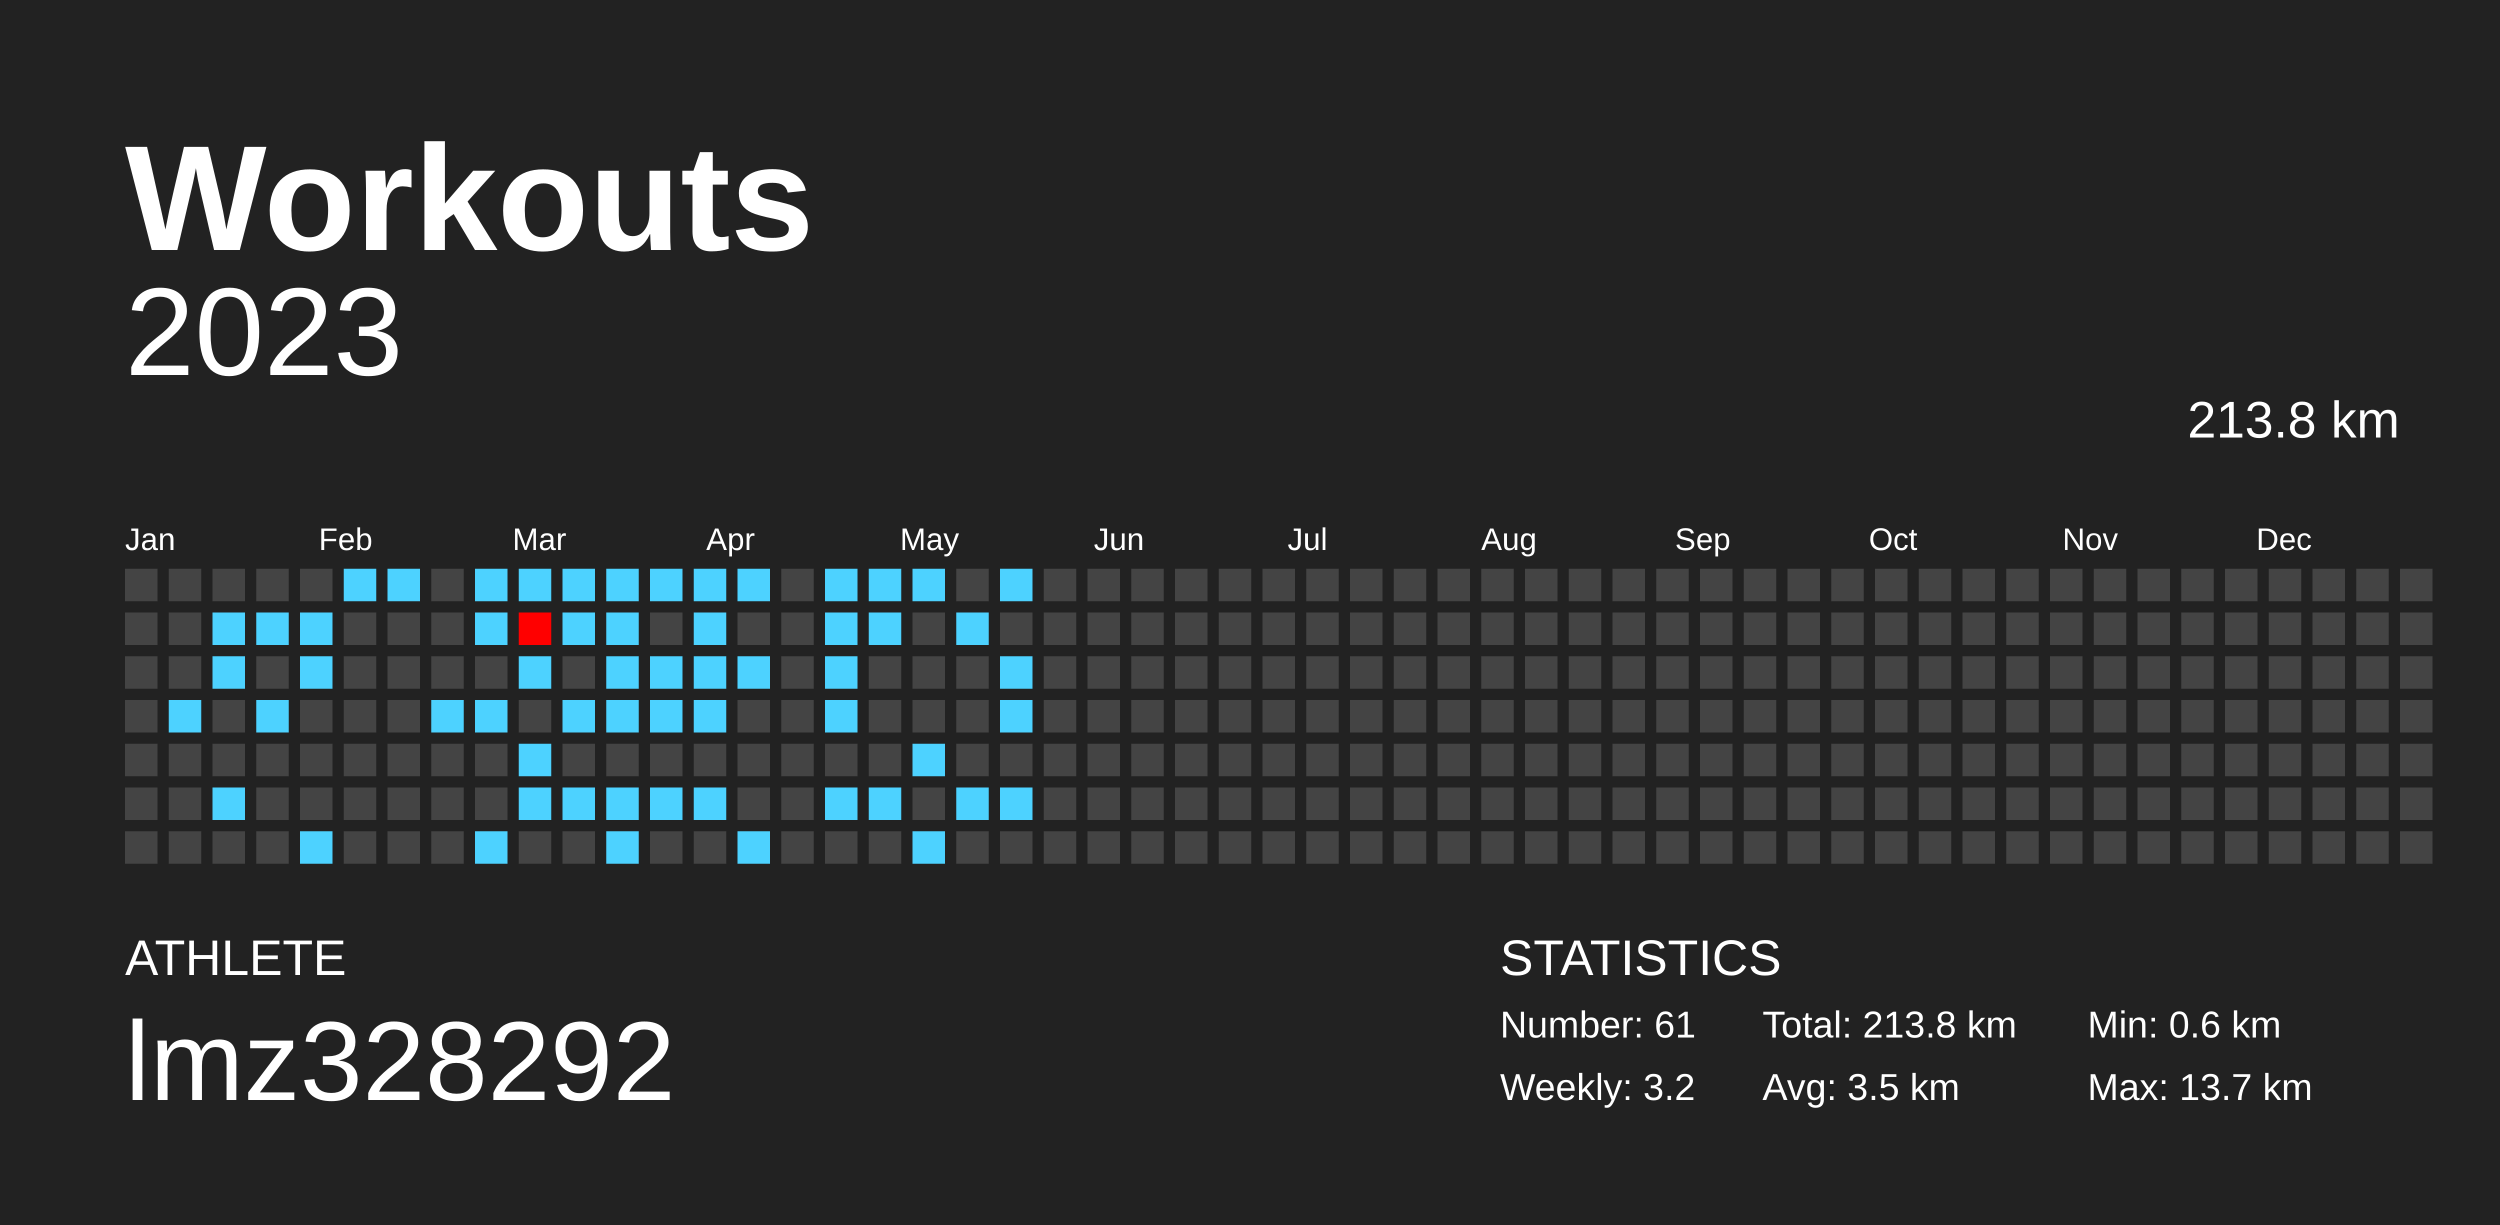
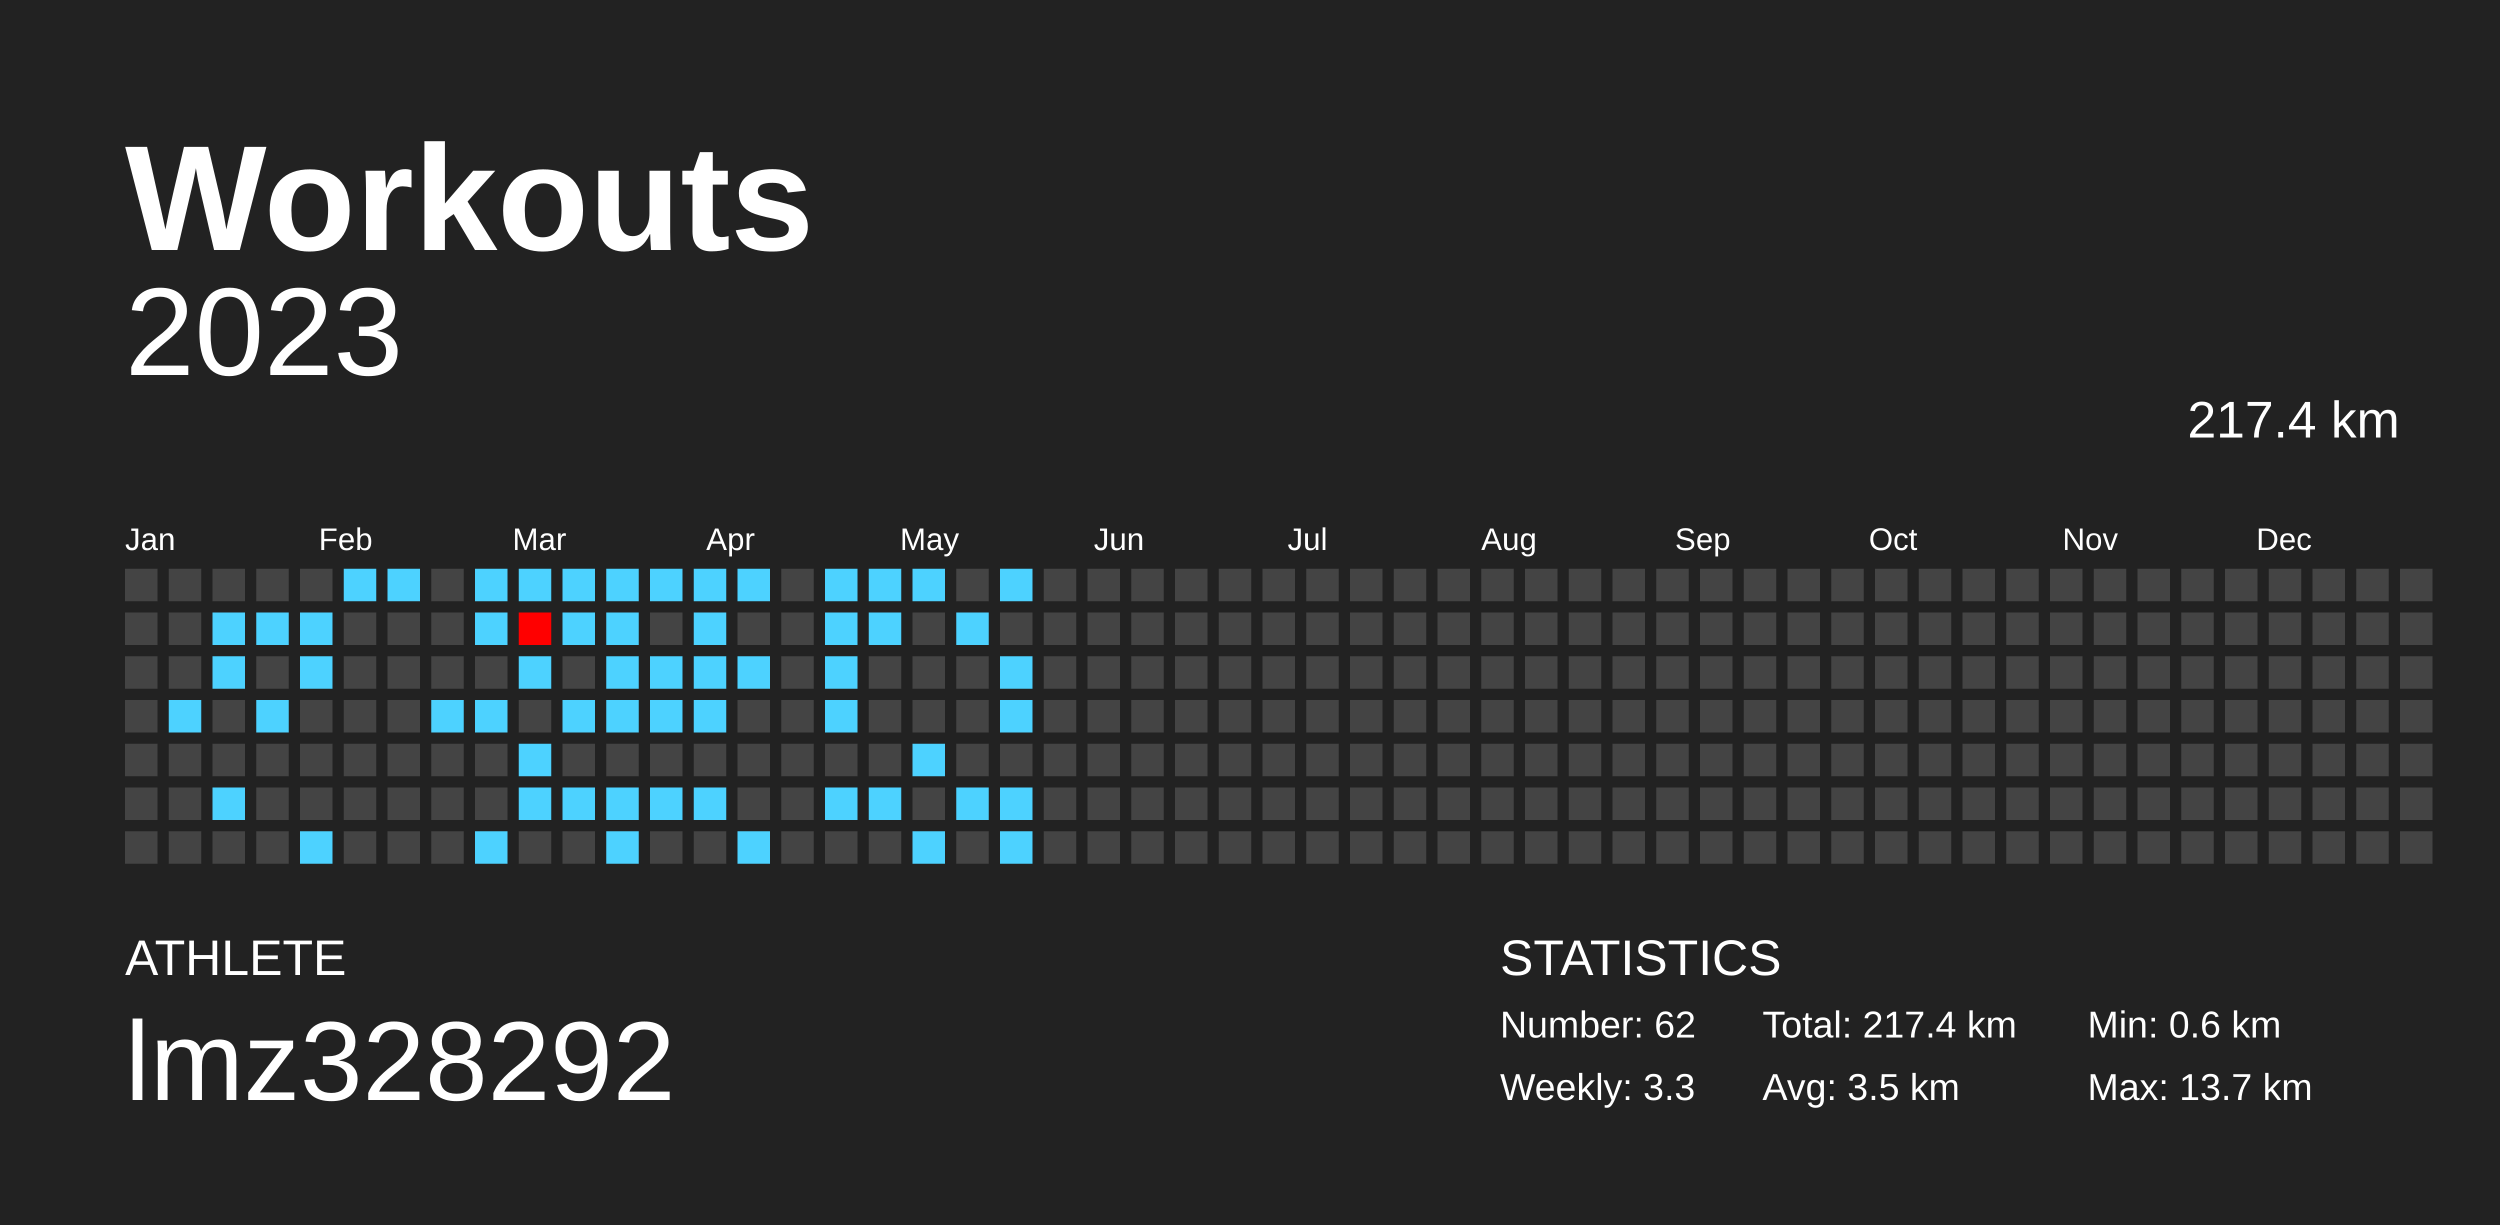
<svg xmlns="http://www.w3.org/2000/svg" baseProfile="full" height="98mm" version="1.1" viewBox="0,0,200,98" width="200mm">
  <defs />
  <rect fill="#222222" height="98" width="200" x="0" y="0" />
  <text fill="#FFFFFF" style="font-size:12px; font-family:Arial; font-weight:bold;" x="10" y="20">Workouts</text>
  <text fill="#FFFFFF" style="font-size:4px; font-family:Arial" x="10" y="78">ATHLETE</text>
  <text fill="#FFFFFF" style="font-size:9px; font-family:Arial" x="10" y="88">lmz328292</text>
  <text fill="#FFFFFF" style="font-size:4px; font-family:Arial" x="120" y="78">STATISTICS</text>
-   <text fill="#FFFFFF" style="font-size:3px; font-family:Arial" x="120" y="83">Number: 61</text>
-   <text fill="#FFFFFF" style="font-size:3px; font-family:Arial" x="120" y="88">Weekly: 3.2</text>
-   <text fill="#FFFFFF" style="font-size:3px; font-family:Arial" x="141" y="83">Total: 213.8 km</text>
+   <text fill="#FFFFFF" style="font-size:3px; font-family:Arial" x="120" y="83">Number: 62</text>
+   <text fill="#FFFFFF" style="font-size:3px; font-family:Arial" x="120" y="88">Weekly: 3.3</text>
+   <text fill="#FFFFFF" style="font-size:3px; font-family:Arial" x="141" y="83">Total: 217.4 km</text>
  <text fill="#FFFFFF" style="font-size:3px; font-family:Arial" x="141" y="88">Avg: 3.5 km</text>
  <text fill="#FFFFFF" style="font-size:3px; font-family:Arial" x="167" y="83">Min: 0.6 km</text>
  <text fill="#FFFFFF" style="font-size:3px; font-family:Arial" x="167" y="88">Max: 13.7 km</text>
  <text alignment-baseline="hanging" fill="#FFFFFF" style="font-size:10.0px; font-family:Arial;" x="10" y="30">2023</text>
-   <text alignment-baseline="hanging" fill="#FFFFFF" style="font-size:4.125px; font-family:Arial;" x="175" y="35">213.8 km</text>
+   <text alignment-baseline="hanging" fill="#FFFFFF" style="font-size:4.125px; font-family:Arial;" x="175" y="35">217.4 km</text>
  <text fill="#FFFFFF" style="font-size:2.5px; font-family:Arial" x="10.0" y="44">Jan</text>
  <text fill="#FFFFFF" style="font-size:2.5px; font-family:Arial" x="25.5" y="44">Feb</text>
  <text fill="#FFFFFF" style="font-size:2.5px; font-family:Arial" x="41.0" y="44">Mar</text>
  <text fill="#FFFFFF" style="font-size:2.5px; font-family:Arial" x="56.5" y="44">Apr</text>
  <text fill="#FFFFFF" style="font-size:2.5px; font-family:Arial" x="72.0" y="44">May</text>
  <text fill="#FFFFFF" style="font-size:2.5px; font-family:Arial" x="87.5" y="44">Jun</text>
  <text fill="#FFFFFF" style="font-size:2.5px; font-family:Arial" x="103.0" y="44">Jul</text>
  <text fill="#FFFFFF" style="font-size:2.5px; font-family:Arial" x="118.5" y="44">Aug</text>
  <text fill="#FFFFFF" style="font-size:2.5px; font-family:Arial" x="134.0" y="44">Sep</text>
  <text fill="#FFFFFF" style="font-size:2.5px; font-family:Arial" x="149.5" y="44">Oct</text>
  <text fill="#FFFFFF" style="font-size:2.5px; font-family:Arial" x="165.0" y="44">Nov</text>
  <text fill="#FFFFFF" style="font-size:2.5px; font-family:Arial" x="180.5" y="44">Dec</text>
  <rect fill="#444444" height="2.6" width="2.6" x="10.0" y="45.5" />
  <rect fill="#444444" height="2.6" width="2.6" x="10.0" y="49.0" />
  <rect fill="#444444" height="2.6" width="2.6" x="10.0" y="52.5" />
  <rect fill="#444444" height="2.6" width="2.6" x="10.0" y="56.0" />
  <rect fill="#444444" height="2.6" width="2.6" x="10.0" y="59.5" />
  <rect fill="#444444" height="2.6" width="2.6" x="10.0" y="63.0" />
  <rect fill="#444444" height="2.6" width="2.6" x="10.0" y="66.5" />
  <rect fill="#444444" height="2.6" width="2.6" x="13.5" y="45.5" />
  <rect fill="#444444" height="2.6" width="2.6" x="13.5" y="49.0" />
  <rect fill="#444444" height="2.6" width="2.6" x="13.5" y="52.5" />
  <rect fill="#4dd2ff" height="2.6" width="2.6" x="13.5" y="56.0" />
  <rect fill="#444444" height="2.6" width="2.6" x="13.5" y="59.5" />
  <rect fill="#444444" height="2.6" width="2.6" x="13.5" y="63.0" />
  <rect fill="#444444" height="2.6" width="2.6" x="13.5" y="66.5" />
  <rect fill="#444444" height="2.6" width="2.6" x="17.0" y="45.5" />
  <rect fill="#4dd2ff" height="2.6" width="2.6" x="17.0" y="49.0" />
  <rect fill="#4dd2ff" height="2.6" width="2.6" x="17.0" y="52.5" />
  <rect fill="#444444" height="2.6" width="2.6" x="17.0" y="56.0" />
  <rect fill="#444444" height="2.6" width="2.6" x="17.0" y="59.5" />
  <rect fill="#4dd2ff" height="2.6" width="2.6" x="17.0" y="63.0" />
  <rect fill="#444444" height="2.6" width="2.6" x="17.0" y="66.5" />
  <rect fill="#444444" height="2.6" width="2.6" x="20.5" y="45.5" />
  <rect fill="#4dd2ff" height="2.6" width="2.6" x="20.5" y="49.0" />
  <rect fill="#444444" height="2.6" width="2.6" x="20.5" y="52.5" />
  <rect fill="#4dd2ff" height="2.6" width="2.6" x="20.5" y="56.0" />
  <rect fill="#444444" height="2.6" width="2.6" x="20.5" y="59.5" />
  <rect fill="#444444" height="2.6" width="2.6" x="20.5" y="63.0" />
  <rect fill="#444444" height="2.6" width="2.6" x="20.5" y="66.5" />
  <rect fill="#444444" height="2.6" width="2.6" x="24.0" y="45.5" />
  <rect fill="#4dd2ff" height="2.6" width="2.6" x="24.0" y="49.0" />
  <rect fill="#4dd2ff" height="2.6" width="2.6" x="24.0" y="52.5" />
  <rect fill="#444444" height="2.6" width="2.6" x="24.0" y="56.0" />
  <rect fill="#444444" height="2.6" width="2.6" x="24.0" y="59.5" />
  <rect fill="#444444" height="2.6" width="2.6" x="24.0" y="63.0" />
  <rect fill="#4dd2ff" height="2.6" width="2.6" x="24.0" y="66.5" />
  <rect fill="#4dd2ff" height="2.6" width="2.6" x="27.5" y="45.5" />
  <rect fill="#444444" height="2.6" width="2.6" x="27.5" y="49.0" />
  <rect fill="#444444" height="2.6" width="2.6" x="27.5" y="52.5" />
  <rect fill="#444444" height="2.6" width="2.6" x="27.5" y="56.0" />
  <rect fill="#444444" height="2.6" width="2.6" x="27.5" y="59.5" />
  <rect fill="#444444" height="2.6" width="2.6" x="27.5" y="63.0" />
  <rect fill="#444444" height="2.6" width="2.6" x="27.5" y="66.5" />
  <rect fill="#4dd2ff" height="2.6" width="2.6" x="31.0" y="45.5" />
  <rect fill="#444444" height="2.6" width="2.6" x="31.0" y="49.0" />
  <rect fill="#444444" height="2.6" width="2.6" x="31.0" y="52.5" />
  <rect fill="#444444" height="2.6" width="2.6" x="31.0" y="56.0" />
  <rect fill="#444444" height="2.6" width="2.6" x="31.0" y="59.5" />
  <rect fill="#444444" height="2.6" width="2.6" x="31.0" y="63.0" />
  <rect fill="#444444" height="2.6" width="2.6" x="31.0" y="66.5" />
  <rect fill="#444444" height="2.6" width="2.6" x="34.5" y="45.5" />
  <rect fill="#444444" height="2.6" width="2.6" x="34.5" y="49.0" />
  <rect fill="#444444" height="2.6" width="2.6" x="34.5" y="52.5" />
  <rect fill="#4dd2ff" height="2.6" width="2.6" x="34.5" y="56.0" />
  <rect fill="#444444" height="2.6" width="2.6" x="34.5" y="59.5" />
  <rect fill="#444444" height="2.6" width="2.6" x="34.5" y="63.0" />
  <rect fill="#444444" height="2.6" width="2.6" x="34.5" y="66.5" />
  <rect fill="#4dd2ff" height="2.6" width="2.6" x="38.0" y="45.5" />
  <rect fill="#4dd2ff" height="2.6" width="2.6" x="38.0" y="49.0" />
  <rect fill="#444444" height="2.6" width="2.6" x="38.0" y="52.5" />
  <rect fill="#4dd2ff" height="2.6" width="2.6" x="38.0" y="56.0" />
  <rect fill="#444444" height="2.6" width="2.6" x="38.0" y="59.5" />
  <rect fill="#444444" height="2.6" width="2.6" x="38.0" y="63.0" />
  <rect fill="#4dd2ff" height="2.6" width="2.6" x="38.0" y="66.5" />
  <rect fill="#4dd2ff" height="2.6" width="2.6" x="41.5" y="45.5" />
  <rect fill="#ff0000" height="2.6" width="2.6" x="41.5" y="49.0" />
  <rect fill="#4dd2ff" height="2.6" width="2.6" x="41.5" y="52.5" />
  <rect fill="#444444" height="2.6" width="2.6" x="41.5" y="56.0" />
  <rect fill="#4dd2ff" height="2.6" width="2.6" x="41.5" y="59.5" />
  <rect fill="#4dd2ff" height="2.6" width="2.6" x="41.5" y="63.0" />
  <rect fill="#444444" height="2.6" width="2.6" x="41.5" y="66.5" />
  <rect fill="#4dd2ff" height="2.6" width="2.6" x="45.0" y="45.5" />
  <rect fill="#4dd2ff" height="2.6" width="2.6" x="45.0" y="49.0" />
  <rect fill="#444444" height="2.6" width="2.6" x="45.0" y="52.5" />
  <rect fill="#4dd2ff" height="2.6" width="2.6" x="45.0" y="56.0" />
  <rect fill="#444444" height="2.6" width="2.6" x="45.0" y="59.5" />
  <rect fill="#4dd2ff" height="2.6" width="2.6" x="45.0" y="63.0" />
  <rect fill="#444444" height="2.6" width="2.6" x="45.0" y="66.5" />
  <rect fill="#4dd2ff" height="2.6" width="2.6" x="48.5" y="45.5" />
  <rect fill="#4dd2ff" height="2.6" width="2.6" x="48.5" y="49.0" />
  <rect fill="#4dd2ff" height="2.6" width="2.6" x="48.5" y="52.5" />
  <rect fill="#4dd2ff" height="2.6" width="2.6" x="48.5" y="56.0" />
  <rect fill="#444444" height="2.6" width="2.6" x="48.5" y="59.5" />
  <rect fill="#4dd2ff" height="2.6" width="2.6" x="48.5" y="63.0" />
  <rect fill="#4dd2ff" height="2.6" width="2.6" x="48.5" y="66.5" />
  <rect fill="#4dd2ff" height="2.6" width="2.6" x="52.0" y="45.5" />
  <rect fill="#444444" height="2.6" width="2.6" x="52.0" y="49.0" />
  <rect fill="#4dd2ff" height="2.6" width="2.6" x="52.0" y="52.5" />
  <rect fill="#4dd2ff" height="2.6" width="2.6" x="52.0" y="56.0" />
  <rect fill="#444444" height="2.6" width="2.6" x="52.0" y="59.5" />
  <rect fill="#4dd2ff" height="2.6" width="2.6" x="52.0" y="63.0" />
  <rect fill="#444444" height="2.6" width="2.6" x="52.0" y="66.5" />
  <rect fill="#4dd2ff" height="2.6" width="2.6" x="55.5" y="45.5" />
  <rect fill="#4dd2ff" height="2.6" width="2.6" x="55.5" y="49.0" />
  <rect fill="#4dd2ff" height="2.6" width="2.6" x="55.5" y="52.5" />
  <rect fill="#4dd2ff" height="2.6" width="2.6" x="55.5" y="56.0" />
  <rect fill="#444444" height="2.6" width="2.6" x="55.5" y="59.5" />
  <rect fill="#4dd2ff" height="2.6" width="2.6" x="55.5" y="63.0" />
  <rect fill="#444444" height="2.6" width="2.6" x="55.5" y="66.5" />
  <rect fill="#4dd2ff" height="2.6" width="2.6" x="59.0" y="45.5" />
  <rect fill="#444444" height="2.6" width="2.6" x="59.0" y="49.0" />
  <rect fill="#4dd2ff" height="2.6" width="2.6" x="59.0" y="52.5" />
  <rect fill="#444444" height="2.6" width="2.6" x="59.0" y="56.0" />
  <rect fill="#444444" height="2.6" width="2.6" x="59.0" y="59.5" />
  <rect fill="#444444" height="2.6" width="2.6" x="59.0" y="63.0" />
  <rect fill="#4dd2ff" height="2.6" width="2.6" x="59.0" y="66.5" />
  <rect fill="#444444" height="2.6" width="2.6" x="62.5" y="45.5" />
  <rect fill="#444444" height="2.6" width="2.6" x="62.5" y="49.0" />
  <rect fill="#444444" height="2.6" width="2.6" x="62.5" y="52.5" />
  <rect fill="#444444" height="2.6" width="2.6" x="62.5" y="56.0" />
  <rect fill="#444444" height="2.6" width="2.6" x="62.5" y="59.5" />
  <rect fill="#444444" height="2.6" width="2.6" x="62.5" y="63.0" />
  <rect fill="#444444" height="2.6" width="2.6" x="62.5" y="66.5" />
  <rect fill="#4dd2ff" height="2.6" width="2.6" x="66.0" y="45.5" />
  <rect fill="#4dd2ff" height="2.6" width="2.6" x="66.0" y="49.0" />
  <rect fill="#4dd2ff" height="2.6" width="2.6" x="66.0" y="52.5" />
  <rect fill="#4dd2ff" height="2.6" width="2.6" x="66.0" y="56.0" />
  <rect fill="#444444" height="2.6" width="2.6" x="66.0" y="59.5" />
  <rect fill="#4dd2ff" height="2.6" width="2.6" x="66.0" y="63.0" />
  <rect fill="#444444" height="2.6" width="2.6" x="66.0" y="66.5" />
  <rect fill="#4dd2ff" height="2.6" width="2.6" x="69.5" y="45.5" />
  <rect fill="#4dd2ff" height="2.6" width="2.6" x="69.5" y="49.0" />
  <rect fill="#444444" height="2.6" width="2.6" x="69.5" y="52.5" />
  <rect fill="#444444" height="2.6" width="2.6" x="69.5" y="56.0" />
  <rect fill="#444444" height="2.6" width="2.6" x="69.5" y="59.5" />
  <rect fill="#4dd2ff" height="2.6" width="2.6" x="69.5" y="63.0" />
  <rect fill="#444444" height="2.6" width="2.6" x="69.5" y="66.5" />
  <rect fill="#4dd2ff" height="2.6" width="2.6" x="73.0" y="45.5" />
  <rect fill="#444444" height="2.6" width="2.6" x="73.0" y="49.0" />
  <rect fill="#444444" height="2.6" width="2.6" x="73.0" y="52.5" />
  <rect fill="#444444" height="2.6" width="2.6" x="73.0" y="56.0" />
  <rect fill="#4dd2ff" height="2.6" width="2.6" x="73.0" y="59.5" />
  <rect fill="#444444" height="2.6" width="2.6" x="73.0" y="63.0" />
  <rect fill="#4dd2ff" height="2.6" width="2.6" x="73.0" y="66.5" />
  <rect fill="#444444" height="2.6" width="2.6" x="76.5" y="45.5" />
  <rect fill="#4dd2ff" height="2.6" width="2.6" x="76.5" y="49.0" />
  <rect fill="#444444" height="2.6" width="2.6" x="76.5" y="52.5" />
  <rect fill="#444444" height="2.6" width="2.6" x="76.5" y="56.0" />
  <rect fill="#444444" height="2.6" width="2.6" x="76.5" y="59.5" />
  <rect fill="#4dd2ff" height="2.6" width="2.6" x="76.5" y="63.0" />
  <rect fill="#444444" height="2.6" width="2.6" x="76.5" y="66.5" />
  <rect fill="#4dd2ff" height="2.6" width="2.6" x="80.0" y="45.5" />
  <rect fill="#444444" height="2.6" width="2.6" x="80.0" y="49.0" />
  <rect fill="#4dd2ff" height="2.6" width="2.6" x="80.0" y="52.5" />
  <rect fill="#4dd2ff" height="2.6" width="2.6" x="80.0" y="56.0" />
  <rect fill="#444444" height="2.6" width="2.6" x="80.0" y="59.5" />
  <rect fill="#4dd2ff" height="2.6" width="2.6" x="80.0" y="63.0" />
-   <rect fill="#444444" height="2.6" width="2.6" x="80.0" y="66.5" />
+   <rect fill="#4dd2ff" height="2.6" width="2.6" x="80.0" y="66.5" />
  <rect fill="#444444" height="2.6" width="2.6" x="83.5" y="45.5" />
  <rect fill="#444444" height="2.6" width="2.6" x="83.5" y="49.0" />
  <rect fill="#444444" height="2.6" width="2.6" x="83.5" y="52.5" />
  <rect fill="#444444" height="2.6" width="2.6" x="83.5" y="56.0" />
  <rect fill="#444444" height="2.6" width="2.6" x="83.5" y="59.5" />
  <rect fill="#444444" height="2.6" width="2.6" x="83.5" y="63.0" />
  <rect fill="#444444" height="2.6" width="2.6" x="83.5" y="66.5" />
  <rect fill="#444444" height="2.6" width="2.6" x="87.0" y="45.5" />
  <rect fill="#444444" height="2.6" width="2.6" x="87.0" y="49.0" />
  <rect fill="#444444" height="2.6" width="2.6" x="87.0" y="52.5" />
  <rect fill="#444444" height="2.6" width="2.6" x="87.0" y="56.0" />
  <rect fill="#444444" height="2.6" width="2.6" x="87.0" y="59.5" />
  <rect fill="#444444" height="2.6" width="2.6" x="87.0" y="63.0" />
  <rect fill="#444444" height="2.6" width="2.6" x="87.0" y="66.5" />
  <rect fill="#444444" height="2.6" width="2.6" x="90.5" y="45.5" />
  <rect fill="#444444" height="2.6" width="2.6" x="90.5" y="49.0" />
  <rect fill="#444444" height="2.6" width="2.6" x="90.5" y="52.5" />
  <rect fill="#444444" height="2.6" width="2.6" x="90.5" y="56.0" />
  <rect fill="#444444" height="2.6" width="2.6" x="90.5" y="59.5" />
  <rect fill="#444444" height="2.6" width="2.6" x="90.5" y="63.0" />
  <rect fill="#444444" height="2.6" width="2.6" x="90.5" y="66.5" />
  <rect fill="#444444" height="2.6" width="2.6" x="94.0" y="45.5" />
  <rect fill="#444444" height="2.6" width="2.6" x="94.0" y="49.0" />
  <rect fill="#444444" height="2.6" width="2.6" x="94.0" y="52.5" />
  <rect fill="#444444" height="2.6" width="2.6" x="94.0" y="56.0" />
  <rect fill="#444444" height="2.6" width="2.6" x="94.0" y="59.5" />
  <rect fill="#444444" height="2.6" width="2.6" x="94.0" y="63.0" />
  <rect fill="#444444" height="2.6" width="2.6" x="94.0" y="66.5" />
  <rect fill="#444444" height="2.6" width="2.6" x="97.5" y="45.5" />
  <rect fill="#444444" height="2.6" width="2.6" x="97.5" y="49.0" />
  <rect fill="#444444" height="2.6" width="2.6" x="97.5" y="52.5" />
  <rect fill="#444444" height="2.6" width="2.6" x="97.5" y="56.0" />
  <rect fill="#444444" height="2.6" width="2.6" x="97.5" y="59.5" />
  <rect fill="#444444" height="2.6" width="2.6" x="97.5" y="63.0" />
  <rect fill="#444444" height="2.6" width="2.6" x="97.5" y="66.5" />
  <rect fill="#444444" height="2.6" width="2.6" x="101.0" y="45.5" />
  <rect fill="#444444" height="2.6" width="2.6" x="101.0" y="49.0" />
  <rect fill="#444444" height="2.6" width="2.6" x="101.0" y="52.5" />
  <rect fill="#444444" height="2.6" width="2.6" x="101.0" y="56.0" />
  <rect fill="#444444" height="2.6" width="2.6" x="101.0" y="59.5" />
  <rect fill="#444444" height="2.6" width="2.6" x="101.0" y="63.0" />
  <rect fill="#444444" height="2.6" width="2.6" x="101.0" y="66.5" />
  <rect fill="#444444" height="2.6" width="2.6" x="104.5" y="45.5" />
  <rect fill="#444444" height="2.6" width="2.6" x="104.5" y="49.0" />
  <rect fill="#444444" height="2.6" width="2.6" x="104.5" y="52.5" />
  <rect fill="#444444" height="2.6" width="2.6" x="104.5" y="56.0" />
  <rect fill="#444444" height="2.6" width="2.6" x="104.5" y="59.5" />
  <rect fill="#444444" height="2.6" width="2.6" x="104.5" y="63.0" />
  <rect fill="#444444" height="2.6" width="2.6" x="104.5" y="66.5" />
  <rect fill="#444444" height="2.6" width="2.6" x="108.0" y="45.5" />
  <rect fill="#444444" height="2.6" width="2.6" x="108.0" y="49.0" />
  <rect fill="#444444" height="2.6" width="2.6" x="108.0" y="52.5" />
  <rect fill="#444444" height="2.6" width="2.6" x="108.0" y="56.0" />
  <rect fill="#444444" height="2.6" width="2.6" x="108.0" y="59.5" />
  <rect fill="#444444" height="2.6" width="2.6" x="108.0" y="63.0" />
  <rect fill="#444444" height="2.6" width="2.6" x="108.0" y="66.5" />
  <rect fill="#444444" height="2.6" width="2.6" x="111.5" y="45.5" />
  <rect fill="#444444" height="2.6" width="2.6" x="111.5" y="49.0" />
  <rect fill="#444444" height="2.6" width="2.6" x="111.5" y="52.5" />
  <rect fill="#444444" height="2.6" width="2.6" x="111.5" y="56.0" />
  <rect fill="#444444" height="2.6" width="2.6" x="111.5" y="59.5" />
  <rect fill="#444444" height="2.6" width="2.6" x="111.5" y="63.0" />
  <rect fill="#444444" height="2.6" width="2.6" x="111.5" y="66.5" />
  <rect fill="#444444" height="2.6" width="2.6" x="115.0" y="45.5" />
  <rect fill="#444444" height="2.6" width="2.6" x="115.0" y="49.0" />
  <rect fill="#444444" height="2.6" width="2.6" x="115.0" y="52.5" />
  <rect fill="#444444" height="2.6" width="2.6" x="115.0" y="56.0" />
  <rect fill="#444444" height="2.6" width="2.6" x="115.0" y="59.5" />
  <rect fill="#444444" height="2.6" width="2.6" x="115.0" y="63.0" />
  <rect fill="#444444" height="2.6" width="2.6" x="115.0" y="66.5" />
  <rect fill="#444444" height="2.6" width="2.6" x="118.5" y="45.5" />
  <rect fill="#444444" height="2.6" width="2.6" x="118.5" y="49.0" />
  <rect fill="#444444" height="2.6" width="2.6" x="118.5" y="52.5" />
  <rect fill="#444444" height="2.6" width="2.6" x="118.5" y="56.0" />
  <rect fill="#444444" height="2.6" width="2.6" x="118.5" y="59.5" />
  <rect fill="#444444" height="2.6" width="2.6" x="118.5" y="63.0" />
  <rect fill="#444444" height="2.6" width="2.6" x="118.5" y="66.5" />
  <rect fill="#444444" height="2.6" width="2.6" x="122.0" y="45.5" />
  <rect fill="#444444" height="2.6" width="2.6" x="122.0" y="49.0" />
  <rect fill="#444444" height="2.6" width="2.6" x="122.0" y="52.5" />
  <rect fill="#444444" height="2.6" width="2.6" x="122.0" y="56.0" />
  <rect fill="#444444" height="2.6" width="2.6" x="122.0" y="59.5" />
  <rect fill="#444444" height="2.6" width="2.6" x="122.0" y="63.0" />
  <rect fill="#444444" height="2.6" width="2.6" x="122.0" y="66.5" />
  <rect fill="#444444" height="2.6" width="2.6" x="125.5" y="45.5" />
  <rect fill="#444444" height="2.6" width="2.6" x="125.5" y="49.0" />
  <rect fill="#444444" height="2.6" width="2.6" x="125.5" y="52.5" />
  <rect fill="#444444" height="2.6" width="2.6" x="125.5" y="56.0" />
  <rect fill="#444444" height="2.6" width="2.6" x="125.5" y="59.5" />
  <rect fill="#444444" height="2.6" width="2.6" x="125.5" y="63.0" />
  <rect fill="#444444" height="2.6" width="2.6" x="125.5" y="66.5" />
  <rect fill="#444444" height="2.6" width="2.6" x="129.0" y="45.5" />
  <rect fill="#444444" height="2.6" width="2.6" x="129.0" y="49.0" />
  <rect fill="#444444" height="2.6" width="2.6" x="129.0" y="52.5" />
  <rect fill="#444444" height="2.6" width="2.6" x="129.0" y="56.0" />
  <rect fill="#444444" height="2.6" width="2.6" x="129.0" y="59.5" />
  <rect fill="#444444" height="2.6" width="2.6" x="129.0" y="63.0" />
  <rect fill="#444444" height="2.6" width="2.6" x="129.0" y="66.5" />
  <rect fill="#444444" height="2.6" width="2.6" x="132.5" y="45.5" />
  <rect fill="#444444" height="2.6" width="2.6" x="132.5" y="49.0" />
  <rect fill="#444444" height="2.6" width="2.6" x="132.5" y="52.5" />
  <rect fill="#444444" height="2.6" width="2.6" x="132.5" y="56.0" />
  <rect fill="#444444" height="2.6" width="2.6" x="132.5" y="59.5" />
  <rect fill="#444444" height="2.6" width="2.6" x="132.5" y="63.0" />
  <rect fill="#444444" height="2.6" width="2.6" x="132.5" y="66.5" />
  <rect fill="#444444" height="2.6" width="2.6" x="136.0" y="45.5" />
  <rect fill="#444444" height="2.6" width="2.6" x="136.0" y="49.0" />
  <rect fill="#444444" height="2.6" width="2.6" x="136.0" y="52.5" />
  <rect fill="#444444" height="2.6" width="2.6" x="136.0" y="56.0" />
  <rect fill="#444444" height="2.6" width="2.6" x="136.0" y="59.5" />
  <rect fill="#444444" height="2.6" width="2.6" x="136.0" y="63.0" />
  <rect fill="#444444" height="2.6" width="2.6" x="136.0" y="66.5" />
  <rect fill="#444444" height="2.6" width="2.6" x="139.5" y="45.5" />
  <rect fill="#444444" height="2.6" width="2.6" x="139.5" y="49.0" />
  <rect fill="#444444" height="2.6" width="2.6" x="139.5" y="52.5" />
  <rect fill="#444444" height="2.6" width="2.6" x="139.5" y="56.0" />
  <rect fill="#444444" height="2.6" width="2.6" x="139.5" y="59.5" />
  <rect fill="#444444" height="2.6" width="2.6" x="139.5" y="63.0" />
  <rect fill="#444444" height="2.6" width="2.6" x="139.5" y="66.5" />
  <rect fill="#444444" height="2.6" width="2.6" x="143.0" y="45.5" />
  <rect fill="#444444" height="2.6" width="2.6" x="143.0" y="49.0" />
  <rect fill="#444444" height="2.6" width="2.6" x="143.0" y="52.5" />
  <rect fill="#444444" height="2.6" width="2.6" x="143.0" y="56.0" />
  <rect fill="#444444" height="2.6" width="2.6" x="143.0" y="59.5" />
  <rect fill="#444444" height="2.6" width="2.6" x="143.0" y="63.0" />
  <rect fill="#444444" height="2.6" width="2.6" x="143.0" y="66.5" />
  <rect fill="#444444" height="2.6" width="2.6" x="146.5" y="45.5" />
  <rect fill="#444444" height="2.6" width="2.6" x="146.5" y="49.0" />
  <rect fill="#444444" height="2.6" width="2.6" x="146.5" y="52.5" />
  <rect fill="#444444" height="2.6" width="2.6" x="146.5" y="56.0" />
  <rect fill="#444444" height="2.6" width="2.6" x="146.5" y="59.5" />
  <rect fill="#444444" height="2.6" width="2.6" x="146.5" y="63.0" />
  <rect fill="#444444" height="2.6" width="2.6" x="146.5" y="66.5" />
  <rect fill="#444444" height="2.6" width="2.6" x="150.0" y="45.5" />
  <rect fill="#444444" height="2.6" width="2.6" x="150.0" y="49.0" />
  <rect fill="#444444" height="2.6" width="2.6" x="150.0" y="52.5" />
  <rect fill="#444444" height="2.6" width="2.6" x="150.0" y="56.0" />
  <rect fill="#444444" height="2.6" width="2.6" x="150.0" y="59.5" />
  <rect fill="#444444" height="2.6" width="2.6" x="150.0" y="63.0" />
  <rect fill="#444444" height="2.6" width="2.6" x="150.0" y="66.5" />
  <rect fill="#444444" height="2.6" width="2.6" x="153.5" y="45.5" />
  <rect fill="#444444" height="2.6" width="2.6" x="153.5" y="49.0" />
  <rect fill="#444444" height="2.6" width="2.6" x="153.5" y="52.5" />
  <rect fill="#444444" height="2.6" width="2.6" x="153.5" y="56.0" />
  <rect fill="#444444" height="2.6" width="2.6" x="153.5" y="59.5" />
  <rect fill="#444444" height="2.6" width="2.6" x="153.5" y="63.0" />
  <rect fill="#444444" height="2.6" width="2.6" x="153.5" y="66.5" />
  <rect fill="#444444" height="2.6" width="2.6" x="157.0" y="45.5" />
  <rect fill="#444444" height="2.6" width="2.6" x="157.0" y="49.0" />
  <rect fill="#444444" height="2.6" width="2.6" x="157.0" y="52.5" />
  <rect fill="#444444" height="2.6" width="2.6" x="157.0" y="56.0" />
  <rect fill="#444444" height="2.6" width="2.6" x="157.0" y="59.5" />
  <rect fill="#444444" height="2.6" width="2.6" x="157.0" y="63.0" />
  <rect fill="#444444" height="2.6" width="2.6" x="157.0" y="66.5" />
  <rect fill="#444444" height="2.6" width="2.6" x="160.5" y="45.5" />
  <rect fill="#444444" height="2.6" width="2.6" x="160.5" y="49.0" />
  <rect fill="#444444" height="2.6" width="2.6" x="160.5" y="52.5" />
  <rect fill="#444444" height="2.6" width="2.6" x="160.5" y="56.0" />
  <rect fill="#444444" height="2.6" width="2.6" x="160.5" y="59.5" />
  <rect fill="#444444" height="2.6" width="2.6" x="160.5" y="63.0" />
  <rect fill="#444444" height="2.6" width="2.6" x="160.5" y="66.5" />
  <rect fill="#444444" height="2.6" width="2.6" x="164.0" y="45.5" />
  <rect fill="#444444" height="2.6" width="2.6" x="164.0" y="49.0" />
  <rect fill="#444444" height="2.6" width="2.6" x="164.0" y="52.5" />
  <rect fill="#444444" height="2.6" width="2.6" x="164.0" y="56.0" />
  <rect fill="#444444" height="2.6" width="2.6" x="164.0" y="59.5" />
  <rect fill="#444444" height="2.6" width="2.6" x="164.0" y="63.0" />
  <rect fill="#444444" height="2.6" width="2.6" x="164.0" y="66.5" />
  <rect fill="#444444" height="2.6" width="2.6" x="167.5" y="45.5" />
  <rect fill="#444444" height="2.6" width="2.6" x="167.5" y="49.0" />
  <rect fill="#444444" height="2.6" width="2.6" x="167.5" y="52.5" />
  <rect fill="#444444" height="2.6" width="2.6" x="167.5" y="56.0" />
  <rect fill="#444444" height="2.6" width="2.6" x="167.5" y="59.5" />
  <rect fill="#444444" height="2.6" width="2.6" x="167.5" y="63.0" />
  <rect fill="#444444" height="2.6" width="2.6" x="167.5" y="66.5" />
  <rect fill="#444444" height="2.6" width="2.6" x="171.0" y="45.5" />
  <rect fill="#444444" height="2.6" width="2.6" x="171.0" y="49.0" />
  <rect fill="#444444" height="2.6" width="2.6" x="171.0" y="52.5" />
  <rect fill="#444444" height="2.6" width="2.6" x="171.0" y="56.0" />
  <rect fill="#444444" height="2.6" width="2.6" x="171.0" y="59.5" />
  <rect fill="#444444" height="2.6" width="2.6" x="171.0" y="63.0" />
  <rect fill="#444444" height="2.6" width="2.6" x="171.0" y="66.5" />
  <rect fill="#444444" height="2.6" width="2.6" x="174.5" y="45.5" />
  <rect fill="#444444" height="2.6" width="2.6" x="174.5" y="49.0" />
  <rect fill="#444444" height="2.6" width="2.6" x="174.5" y="52.5" />
  <rect fill="#444444" height="2.6" width="2.6" x="174.5" y="56.0" />
  <rect fill="#444444" height="2.6" width="2.6" x="174.5" y="59.5" />
  <rect fill="#444444" height="2.6" width="2.6" x="174.5" y="63.0" />
  <rect fill="#444444" height="2.6" width="2.6" x="174.5" y="66.5" />
  <rect fill="#444444" height="2.6" width="2.6" x="178.0" y="45.5" />
  <rect fill="#444444" height="2.6" width="2.6" x="178.0" y="49.0" />
  <rect fill="#444444" height="2.6" width="2.6" x="178.0" y="52.5" />
  <rect fill="#444444" height="2.6" width="2.6" x="178.0" y="56.0" />
  <rect fill="#444444" height="2.6" width="2.6" x="178.0" y="59.5" />
  <rect fill="#444444" height="2.6" width="2.6" x="178.0" y="63.0" />
  <rect fill="#444444" height="2.6" width="2.6" x="178.0" y="66.5" />
  <rect fill="#444444" height="2.6" width="2.6" x="181.5" y="45.5" />
  <rect fill="#444444" height="2.6" width="2.6" x="181.5" y="49.0" />
  <rect fill="#444444" height="2.6" width="2.6" x="181.5" y="52.5" />
  <rect fill="#444444" height="2.6" width="2.6" x="181.5" y="56.0" />
  <rect fill="#444444" height="2.6" width="2.6" x="181.5" y="59.5" />
  <rect fill="#444444" height="2.6" width="2.6" x="181.5" y="63.0" />
  <rect fill="#444444" height="2.6" width="2.6" x="181.5" y="66.5" />
  <rect fill="#444444" height="2.6" width="2.6" x="185.0" y="45.5" />
  <rect fill="#444444" height="2.6" width="2.6" x="185.0" y="49.0" />
  <rect fill="#444444" height="2.6" width="2.6" x="185.0" y="52.5" />
  <rect fill="#444444" height="2.6" width="2.6" x="185.0" y="56.0" />
  <rect fill="#444444" height="2.6" width="2.6" x="185.0" y="59.5" />
  <rect fill="#444444" height="2.6" width="2.6" x="185.0" y="63.0" />
  <rect fill="#444444" height="2.6" width="2.6" x="185.0" y="66.5" />
  <rect fill="#444444" height="2.6" width="2.6" x="188.5" y="45.5" />
  <rect fill="#444444" height="2.6" width="2.6" x="188.5" y="49.0" />
  <rect fill="#444444" height="2.6" width="2.6" x="188.5" y="52.5" />
  <rect fill="#444444" height="2.6" width="2.6" x="188.5" y="56.0" />
  <rect fill="#444444" height="2.6" width="2.6" x="188.5" y="59.5" />
  <rect fill="#444444" height="2.6" width="2.6" x="188.5" y="63.0" />
  <rect fill="#444444" height="2.6" width="2.6" x="188.5" y="66.5" />
  <rect fill="#444444" height="2.6" width="2.6" x="192.0" y="45.5" />
  <rect fill="#444444" height="2.6" width="2.6" x="192.0" y="49.0" />
  <rect fill="#444444" height="2.6" width="2.6" x="192.0" y="52.5" />
  <rect fill="#444444" height="2.6" width="2.6" x="192.0" y="56.0" />
  <rect fill="#444444" height="2.6" width="2.6" x="192.0" y="59.5" />
  <rect fill="#444444" height="2.6" width="2.6" x="192.0" y="63.0" />
  <rect fill="#444444" height="2.6" width="2.6" x="192.0" y="66.5" />
</svg>
